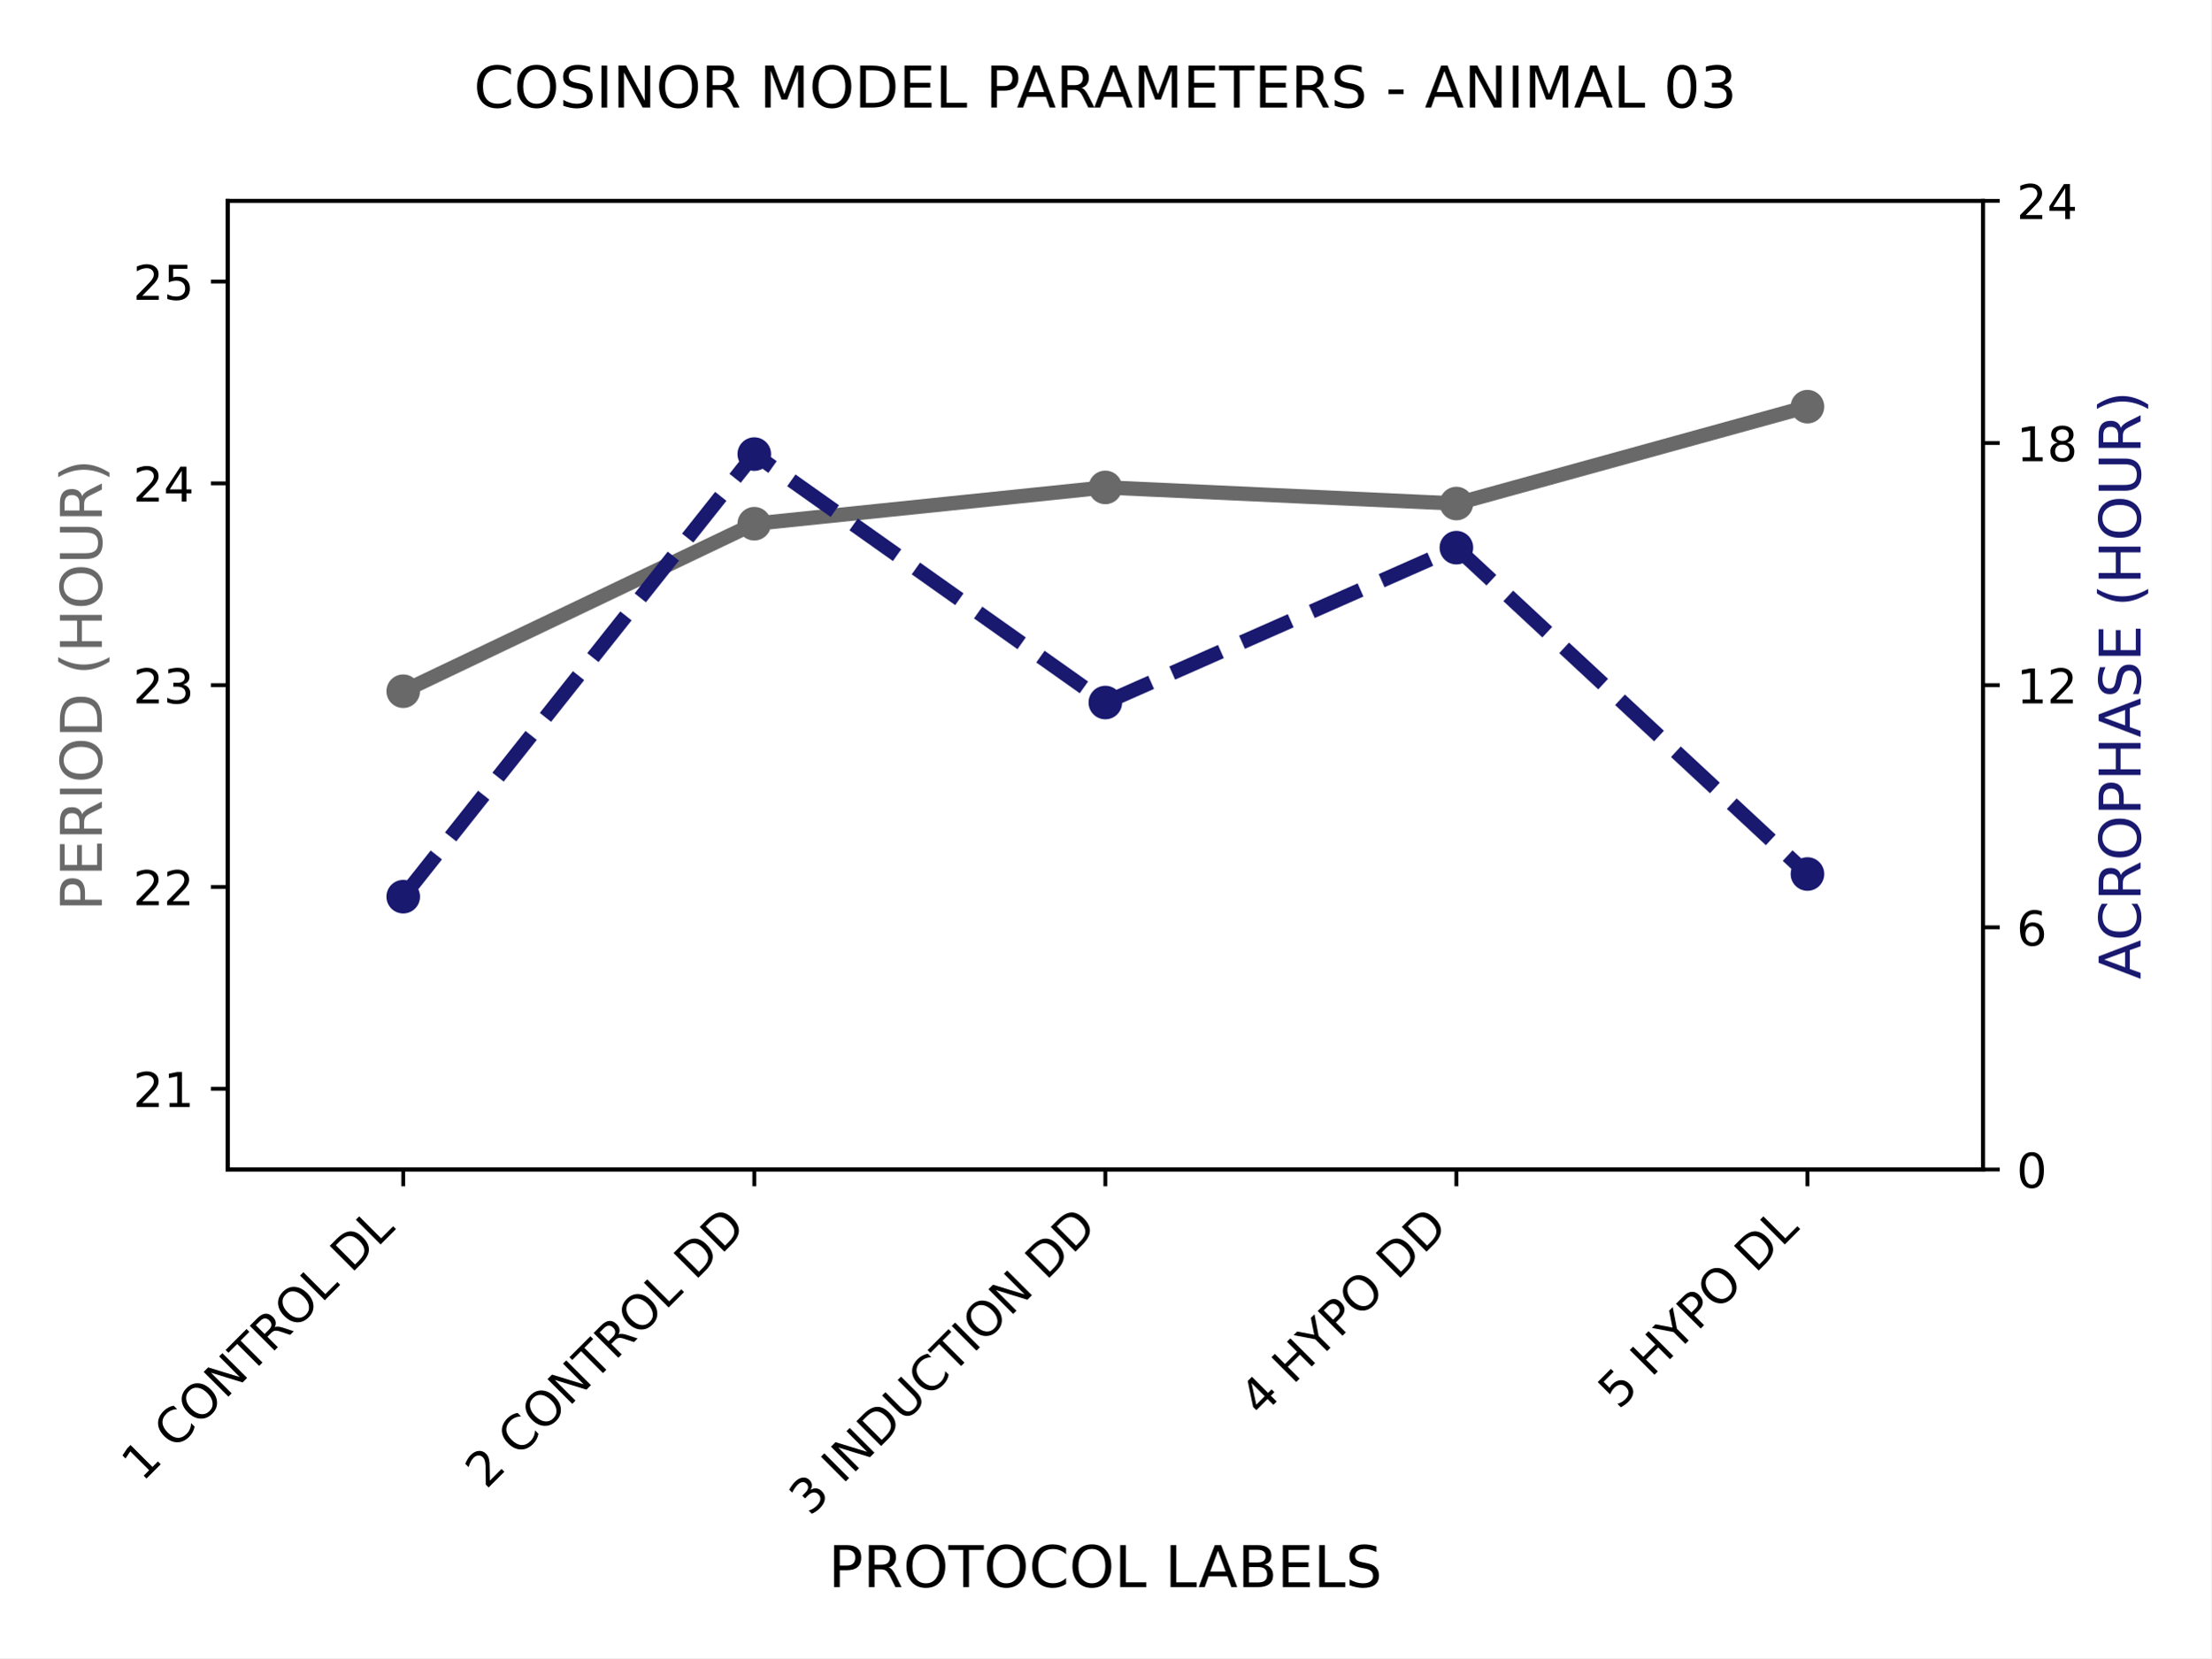
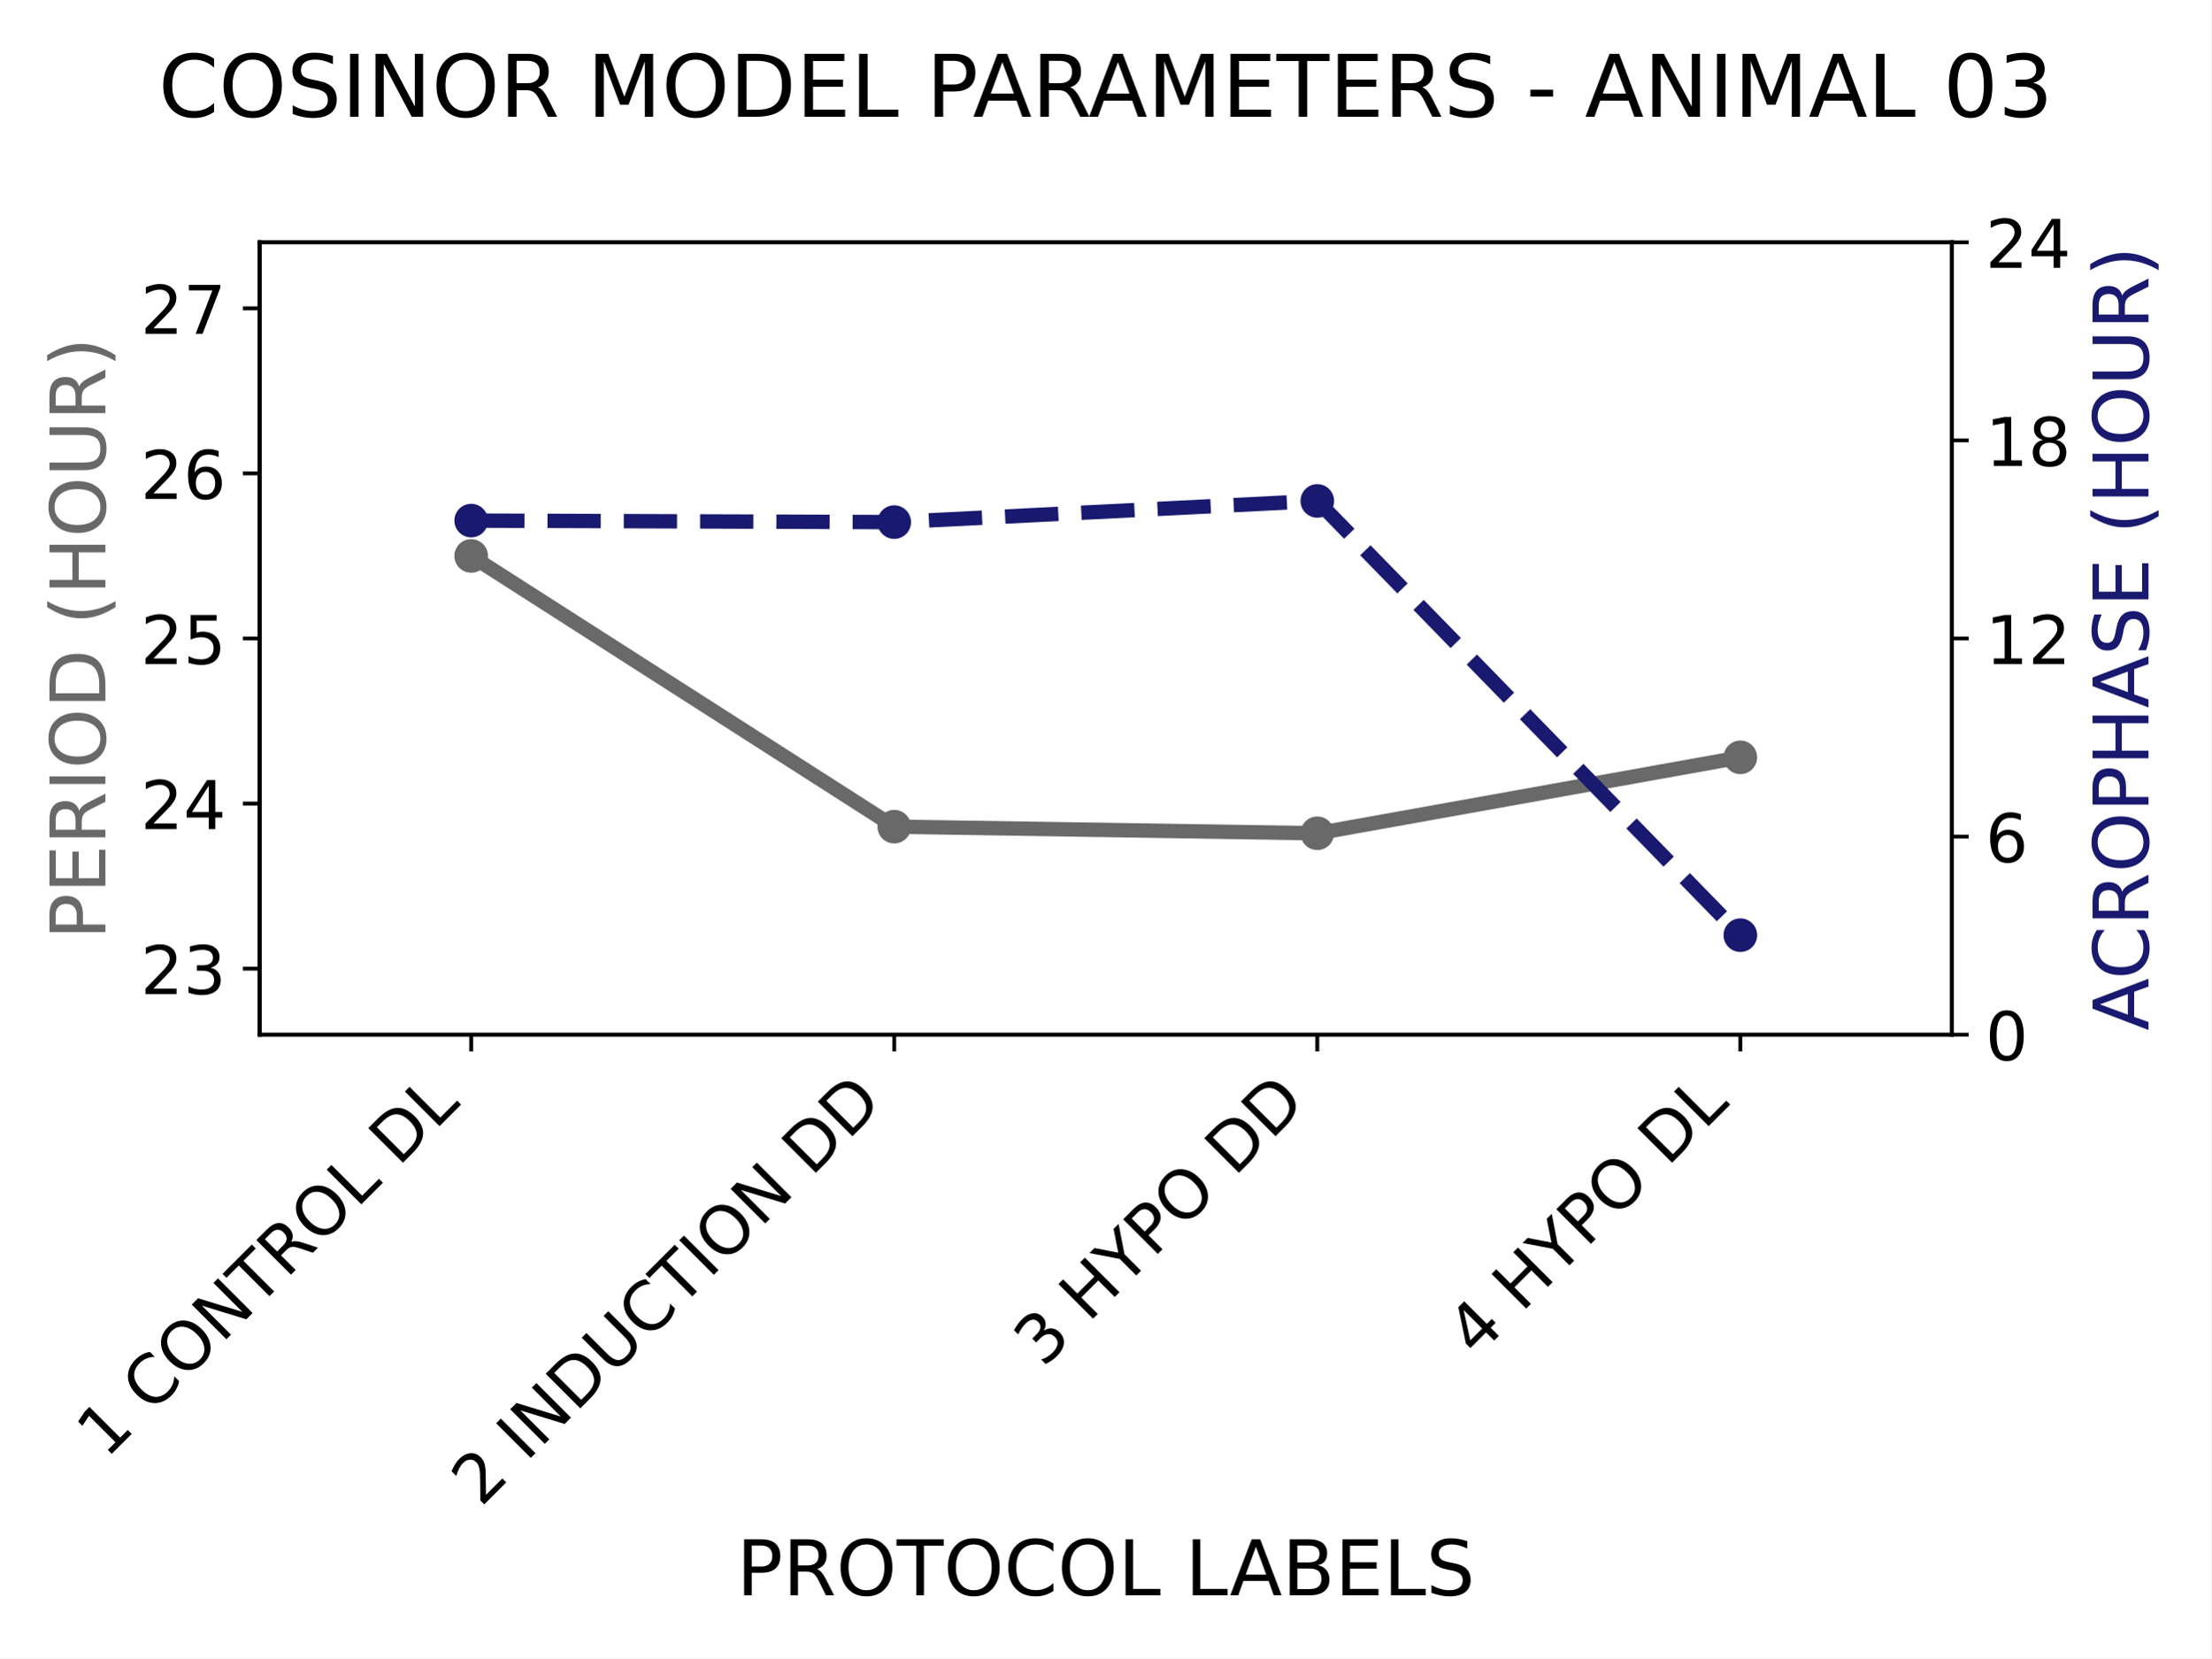
<svg xmlns="http://www.w3.org/2000/svg" xmlns:xlink="http://www.w3.org/1999/xlink" width="460.8pt" height="345.6pt" viewBox="0 0 460.8 345.6" version="1.1">
  <defs>
    <style type="text/css">*{stroke-linejoin: round; stroke-linecap: butt}</style>
  </defs>
  <g id="figure_1">
    <g id="patch_1">
      <path d="M 0 345.6  L 460.8 345.6  L 460.8 0  L 0 0  z " style="fill: #ffffff" />
    </g>
    <g id="axes_1">
      <g id="patch_2">
-         <path d="M 47.45 243.764  L 413.26 243.764  L 413.26 41.856  L 47.45 41.856  z " style="fill: #ffffff" />
+         <path d="M 54.11 215.659  L 406.78 215.659  L 406.78 50.496  L 54.11 50.496  z " style="fill: #ffffff" />
      </g>
      <g id="matplotlib.axis_1">
        <g id="xtick_1">
          <g id="line2d_1">
            <defs>
-               <path id="mb11e8aa1fe" d="M 0 0  L 0 3.5  " style="stroke: #000000; stroke-width: 0.8" />
+               <path id="m326e590014" d="M 0 0  L 0 3.5  " style="stroke: #000000; stroke-width: 0.8" />
            </defs>
            <g>
-               <use xlink:href="#mb11e8aa1fe" x="84.031" y="243.764" style="stroke: #000000; stroke-width: 0.8" />
+               <use xlink:href="#m326e590014" x="98.194" y="215.659" style="stroke: #000000; stroke-width: 0.8" />
            </g>
          </g>
          <g id="text_1">
-             <g transform="translate(29.65007 309.0471) rotate(-45) scale(0.1 -0.1)">
+             <g transform="translate(22.06045 304.2554) rotate(-45) scale(0.14 -0.14)">
              <defs>
                <path id="DejaVuSans-31" d="M 794 531  L 1825 531  L 1825 4091  L 703 3866  L 703 4441  L 1819 4666  L 2450 4666  L 2450 531  L 3481 531  L 3481 0  L 794 0  L 794 531  z " transform="scale(0.015625)" />
                <path id="DejaVuSans-20" transform="scale(0.015625)" />
                <path id="DejaVuSans-43" d="M 4122 4306  L 4122 3641  Q 3803 3938 3442 4084  Q 3081 4231 2675 4231  Q 1875 4231 1450 3742  Q 1025 3253 1025 2328  Q 1025 1406 1450 917  Q 1875 428 2675 428  Q 3081 428 3442 575  Q 3803 722 4122 1019  L 4122 359  Q 3791 134 3420 21  Q 3050 -91 2638 -91  Q 1578 -91 968 557  Q 359 1206 359 2328  Q 359 3453 968 4101  Q 1578 4750 2638 4750  Q 3056 4750 3426 4639  Q 3797 4528 4122 4306  z " transform="scale(0.015625)" />
                <path id="DejaVuSans-4f" d="M 2522 4238  Q 1834 4238 1429 3725  Q 1025 3213 1025 2328  Q 1025 1447 1429 934  Q 1834 422 2522 422  Q 3209 422 3611 934  Q 4013 1447 4013 2328  Q 4013 3213 3611 3725  Q 3209 4238 2522 4238  z M 2522 4750  Q 3503 4750 4090 4092  Q 4678 3434 4678 2328  Q 4678 1225 4090 567  Q 3503 -91 2522 -91  Q 1538 -91 948 565  Q 359 1222 359 2328  Q 359 3434 948 4092  Q 1538 4750 2522 4750  z " transform="scale(0.015625)" />
                <path id="DejaVuSans-4e" d="M 628 4666  L 1478 4666  L 3547 763  L 3547 4666  L 4159 4666  L 4159 0  L 3309 0  L 1241 3903  L 1241 0  L 628 0  L 628 4666  z " transform="scale(0.015625)" />
                <path id="DejaVuSans-54" d="M -19 4666  L 3928 4666  L 3928 4134  L 2272 4134  L 2272 0  L 1638 0  L 1638 4134  L -19 4134  L -19 4666  z " transform="scale(0.015625)" />
                <path id="DejaVuSans-52" d="M 2841 2188  Q 3044 2119 3236 1894  Q 3428 1669 3622 1275  L 4263 0  L 3584 0  L 2988 1197  Q 2756 1666 2539 1819  Q 2322 1972 1947 1972  L 1259 1972  L 1259 0  L 628 0  L 628 4666  L 2053 4666  Q 2853 4666 3247 4331  Q 3641 3997 3641 3322  Q 3641 2881 3436 2590  Q 3231 2300 2841 2188  z M 1259 4147  L 1259 2491  L 2053 2491  Q 2509 2491 2742 2702  Q 2975 2913 2975 3322  Q 2975 3731 2742 3939  Q 2509 4147 2053 4147  L 1259 4147  z " transform="scale(0.015625)" />
                <path id="DejaVuSans-4c" d="M 628 4666  L 1259 4666  L 1259 531  L 3531 531  L 3531 0  L 628 0  L 628 4666  z " transform="scale(0.015625)" />
                <path id="DejaVuSans-44" d="M 1259 4147  L 1259 519  L 2022 519  Q 2988 519 3436 956  Q 3884 1394 3884 2338  Q 3884 3275 3436 3711  Q 2988 4147 2022 4147  L 1259 4147  z M 628 4666  L 1925 4666  Q 3281 4666 3915 4102  Q 4550 3538 4550 2338  Q 4550 1131 3912 565  Q 3275 0 1925 0  L 628 0  L 628 4666  z " transform="scale(0.015625)" />
              </defs>
              <use xlink:href="#DejaVuSans-31" />
              <use xlink:href="#DejaVuSans-20" x="63.623" />
              <use xlink:href="#DejaVuSans-43" x="95.41" />
              <use xlink:href="#DejaVuSans-4f" x="165.234" />
              <use xlink:href="#DejaVuSans-4e" x="243.945" />
              <use xlink:href="#DejaVuSans-54" x="318.75" />
              <use xlink:href="#DejaVuSans-52" x="379.834" />
              <use xlink:href="#DejaVuSans-4f" x="449.316" />
              <use xlink:href="#DejaVuSans-4c" x="528.027" />
              <use xlink:href="#DejaVuSans-20" x="583.74" />
              <use xlink:href="#DejaVuSans-44" x="615.527" />
              <use xlink:href="#DejaVuSans-4c" x="692.529" />
            </g>
          </g>
        </g>
        <g id="xtick_2">
          <g id="line2d_2">
            <g>
-               <use xlink:href="#mb11e8aa1fe" x="157.193" y="243.764" style="stroke: #000000; stroke-width: 0.8" />
+               <use xlink:href="#m326e590014" x="186.361" y="215.659" style="stroke: #000000; stroke-width: 0.8" />
            </g>
          </g>
          <g id="text_2">
-             <g transform="translate(101.3073 310.5519) rotate(-45) scale(0.1 -0.1)">
+             <g transform="translate(100.1939 314.2895) rotate(-45) scale(0.14 -0.14)">
              <defs>
                <path id="DejaVuSans-32" d="M 1228 531  L 3431 531  L 3431 0  L 469 0  L 469 531  Q 828 903 1448 1529  Q 2069 2156 2228 2338  Q 2531 2678 2651 2914  Q 2772 3150 2772 3378  Q 2772 3750 2511 3984  Q 2250 4219 1831 4219  Q 1534 4219 1204 4116  Q 875 4013 500 3803  L 500 4441  Q 881 4594 1212 4672  Q 1544 4750 1819 4750  Q 2544 4750 2975 4387  Q 3406 4025 3406 3419  Q 3406 3131 3298 2873  Q 3191 2616 2906 2266  Q 2828 2175 2409 1742  Q 1991 1309 1228 531  z " transform="scale(0.015625)" />
-               </defs>
-               <use xlink:href="#DejaVuSans-32" />
-               <use xlink:href="#DejaVuSans-20" x="63.623" />
-               <use xlink:href="#DejaVuSans-43" x="95.41" />
-               <use xlink:href="#DejaVuSans-4f" x="165.234" />
-               <use xlink:href="#DejaVuSans-4e" x="243.945" />
-               <use xlink:href="#DejaVuSans-54" x="318.75" />
-               <use xlink:href="#DejaVuSans-52" x="379.834" />
-               <use xlink:href="#DejaVuSans-4f" x="449.316" />
-               <use xlink:href="#DejaVuSans-4c" x="528.027" />
-               <use xlink:href="#DejaVuSans-20" x="583.74" />
-               <use xlink:href="#DejaVuSans-44" x="615.527" />
-               <use xlink:href="#DejaVuSans-44" x="692.529" />
-             </g>
-           </g>
-         </g>
-         <g id="xtick_3">
-           <g id="line2d_3">
-             <g>
-               <use xlink:href="#mb11e8aa1fe" x="230.355" y="243.764" style="stroke: #000000; stroke-width: 0.8" />
-             </g>
-           </g>
-           <g id="text_3">
-             <g transform="translate(168.8069 316.2143) rotate(-45) scale(0.1 -0.1)">
-               <defs>
-                 <path id="DejaVuSans-33" d="M 2597 2516  Q 3050 2419 3304 2112  Q 3559 1806 3559 1356  Q 3559 666 3084 287  Q 2609 -91 1734 -91  Q 1441 -91 1130 -33  Q 819 25 488 141  L 488 750  Q 750 597 1062 519  Q 1375 441 1716 441  Q 2309 441 2620 675  Q 2931 909 2931 1356  Q 2931 1769 2642 2001  Q 2353 2234 1838 2234  L 1294 2234  L 1294 2753  L 1863 2753  Q 2328 2753 2575 2939  Q 2822 3125 2822 3475  Q 2822 3834 2567 4026  Q 2313 4219 1838 4219  Q 1578 4219 1281 4162  Q 984 4106 628 3988  L 628 4550  Q 988 4650 1302 4700  Q 1616 4750 1894 4750  Q 2613 4750 3031 4423  Q 3450 4097 3450 3541  Q 3450 3153 3228 2886  Q 3006 2619 2597 2516  z " transform="scale(0.015625)" />
                <path id="DejaVuSans-49" d="M 628 4666  L 1259 4666  L 1259 0  L 628 0  L 628 4666  z " transform="scale(0.015625)" />
                <path id="DejaVuSans-55" d="M 556 4666  L 1191 4666  L 1191 1831  Q 1191 1081 1462 751  Q 1734 422 2344 422  Q 2950 422 3222 751  Q 3494 1081 3494 1831  L 3494 4666  L 4128 4666  L 4128 1753  Q 4128 841 3676 375  Q 3225 -91 2344 -91  Q 1459 -91 1007 375  Q 556 841 556 1753  L 556 4666  z " transform="scale(0.015625)" />
              </defs>
-               <use xlink:href="#DejaVuSans-33" />
+               <use xlink:href="#DejaVuSans-32" />
              <use xlink:href="#DejaVuSans-20" x="63.623" />
              <use xlink:href="#DejaVuSans-49" x="95.41" />
              <use xlink:href="#DejaVuSans-4e" x="124.902" />
              <use xlink:href="#DejaVuSans-44" x="199.707" />
              <use xlink:href="#DejaVuSans-55" x="276.709" />
              <use xlink:href="#DejaVuSans-43" x="349.902" />
              <use xlink:href="#DejaVuSans-54" x="419.727" />
              <use xlink:href="#DejaVuSans-49" x="480.811" />
              <use xlink:href="#DejaVuSans-4f" x="510.303" />
              <use xlink:href="#DejaVuSans-4e" x="589.014" />
              <use xlink:href="#DejaVuSans-20" x="663.818" />
              <use xlink:href="#DejaVuSans-44" x="695.605" />
              <use xlink:href="#DejaVuSans-44" x="772.607" />
            </g>
          </g>
        </g>
-         <g id="xtick_4">
-           <g id="line2d_4">
-             <g>
-               <use xlink:href="#mb11e8aa1fe" x="303.517" y="243.764" style="stroke: #000000; stroke-width: 0.8" />
-             </g>
-           </g>
-           <g id="text_4">
-             <g transform="translate(262.6971 295.4861) rotate(-45) scale(0.1 -0.1)">
-               <defs>
-                 <path id="DejaVuSans-34" d="M 2419 4116  L 825 1625  L 2419 1625  L 2419 4116  z M 2253 4666  L 3047 4666  L 3047 1625  L 3713 1625  L 3713 1100  L 3047 1100  L 3047 0  L 2419 0  L 2419 1100  L 313 1100  L 313 1709  L 2253 4666  z " transform="scale(0.015625)" />
+         <g id="xtick_3">
+           <g id="line2d_3">
+             <g>
+               <use xlink:href="#m326e590014" x="274.529" y="215.659" style="stroke: #000000; stroke-width: 0.8" />
+             </g>
+           </g>
+           <g id="text_3">
+             <g transform="translate(217.3808 285.2701) rotate(-45) scale(0.14 -0.14)">
+               <defs>
+                 <path id="DejaVuSans-33" d="M 2597 2516  Q 3050 2419 3304 2112  Q 3559 1806 3559 1356  Q 3559 666 3084 287  Q 2609 -91 1734 -91  Q 1441 -91 1130 -33  Q 819 25 488 141  L 488 750  Q 750 597 1062 519  Q 1375 441 1716 441  Q 2309 441 2620 675  Q 2931 909 2931 1356  Q 2931 1769 2642 2001  Q 2353 2234 1838 2234  L 1294 2234  L 1294 2753  L 1863 2753  Q 2328 2753 2575 2939  Q 2822 3125 2822 3475  Q 2822 3834 2567 4026  Q 2313 4219 1838 4219  Q 1578 4219 1281 4162  Q 984 4106 628 3988  L 628 4550  Q 988 4650 1302 4700  Q 1616 4750 1894 4750  Q 2613 4750 3031 4423  Q 3450 4097 3450 3541  Q 3450 3153 3228 2886  Q 3006 2619 2597 2516  z " transform="scale(0.015625)" />
                <path id="DejaVuSans-48" d="M 628 4666  L 1259 4666  L 1259 2753  L 3553 2753  L 3553 4666  L 4184 4666  L 4184 0  L 3553 0  L 3553 2222  L 1259 2222  L 1259 0  L 628 0  L 628 4666  z " transform="scale(0.015625)" />
                <path id="DejaVuSans-59" d="M -13 4666  L 666 4666  L 1959 2747  L 3244 4666  L 3922 4666  L 2272 2222  L 2272 0  L 1638 0  L 1638 2222  L -13 4666  z " transform="scale(0.015625)" />
                <path id="DejaVuSans-50" d="M 1259 4147  L 1259 2394  L 2053 2394  Q 2494 2394 2734 2622  Q 2975 2850 2975 3272  Q 2975 3691 2734 3919  Q 2494 4147 2053 4147  L 1259 4147  z M 628 4666  L 2053 4666  Q 2838 4666 3239 4311  Q 3641 3956 3641 3272  Q 3641 2581 3239 2228  Q 2838 1875 2053 1875  L 1259 1875  L 1259 0  L 628 0  L 628 4666  z " transform="scale(0.015625)" />
+               </defs>
+               <use xlink:href="#DejaVuSans-33" />
+               <use xlink:href="#DejaVuSans-20" x="63.623" />
+               <use xlink:href="#DejaVuSans-48" x="95.41" />
+               <use xlink:href="#DejaVuSans-59" x="170.605" />
+               <use xlink:href="#DejaVuSans-50" x="231.689" />
+               <use xlink:href="#DejaVuSans-4f" x="291.992" />
+               <use xlink:href="#DejaVuSans-20" x="370.703" />
+               <use xlink:href="#DejaVuSans-44" x="402.49" />
+               <use xlink:href="#DejaVuSans-44" x="479.492" />
+             </g>
+           </g>
+         </g>
+         <g id="xtick_4">
+           <g id="line2d_4">
+             <g>
+               <use xlink:href="#m326e590014" x="362.696" y="215.659" style="stroke: #000000; stroke-width: 0.8" />
+             </g>
+           </g>
+           <g id="text_4">
+             <g transform="translate(307.6551 283.1633) rotate(-45) scale(0.14 -0.14)">
+               <defs>
+                 <path id="DejaVuSans-34" d="M 2419 4116  L 825 1625  L 2419 1625  L 2419 4116  z M 2253 4666  L 3047 4666  L 3047 1625  L 3713 1625  L 3713 1100  L 3047 1100  L 3047 0  L 2419 0  L 2419 1100  L 313 1100  L 313 1709  L 2253 4666  z " transform="scale(0.015625)" />
              </defs>
              <use xlink:href="#DejaVuSans-34" />
              <use xlink:href="#DejaVuSans-20" x="63.623" />
              <use xlink:href="#DejaVuSans-48" x="95.41" />
              <use xlink:href="#DejaVuSans-59" x="170.605" />
              <use xlink:href="#DejaVuSans-50" x="231.689" />
              <use xlink:href="#DejaVuSans-4f" x="291.992" />
              <use xlink:href="#DejaVuSans-20" x="370.703" />
              <use xlink:href="#DejaVuSans-44" x="402.49" />
-               <use xlink:href="#DejaVuSans-44" x="479.492" />
-             </g>
-           </g>
-         </g>
-         <g id="xtick_5">
-           <g id="line2d_5">
-             <g>
-               <use xlink:href="#mb11e8aa1fe" x="376.679" y="243.764" style="stroke: #000000; stroke-width: 0.8" />
-             </g>
-           </g>
-           <g id="text_5">
-             <g transform="translate(337.3639 293.9813) rotate(-45) scale(0.1 -0.1)">
-               <defs>
-                 <path id="DejaVuSans-35" d="M 691 4666  L 3169 4666  L 3169 4134  L 1269 4134  L 1269 2991  Q 1406 3038 1543 3061  Q 1681 3084 1819 3084  Q 2600 3084 3056 2656  Q 3513 2228 3513 1497  Q 3513 744 3044 326  Q 2575 -91 1722 -91  Q 1428 -91 1123 -41  Q 819 9 494 109  L 494 744  Q 775 591 1075 516  Q 1375 441 1709 441  Q 2250 441 2565 725  Q 2881 1009 2881 1497  Q 2881 1984 2565 2268  Q 2250 2553 1709 2553  Q 1456 2553 1204 2497  Q 953 2441 691 2322  L 691 4666  z " transform="scale(0.015625)" />
-               </defs>
-               <use xlink:href="#DejaVuSans-35" />
-               <use xlink:href="#DejaVuSans-20" x="63.623" />
-               <use xlink:href="#DejaVuSans-48" x="95.41" />
-               <use xlink:href="#DejaVuSans-59" x="170.605" />
-               <use xlink:href="#DejaVuSans-50" x="231.689" />
-               <use xlink:href="#DejaVuSans-4f" x="291.992" />
-               <use xlink:href="#DejaVuSans-20" x="370.703" />
-               <use xlink:href="#DejaVuSans-44" x="402.49" />
              <use xlink:href="#DejaVuSans-4c" x="479.492" />
            </g>
          </g>
        </g>
-         <g id="text_6">
-           <g transform="translate(172.6519 330.803) scale(0.12 -0.12)">
+         <g id="text_5">
+           <g transform="translate(153.5075 332.5058) scale(0.16 -0.16)">
            <defs>
              <path id="DejaVuSans-41" d="M 2188 4044  L 1331 1722  L 3047 1722  L 2188 4044  z M 1831 4666  L 2547 4666  L 4325 0  L 3669 0  L 3244 1197  L 1141 1197  L 716 0  L 50 0  L 1831 4666  z " transform="scale(0.015625)" />
              <path id="DejaVuSans-42" d="M 1259 2228  L 1259 519  L 2272 519  Q 2781 519 3026 730  Q 3272 941 3272 1375  Q 3272 1813 3026 2020  Q 2781 2228 2272 2228  L 1259 2228  z M 1259 4147  L 1259 2741  L 2194 2741  Q 2656 2741 2882 2914  Q 3109 3088 3109 3444  Q 3109 3797 2882 3972  Q 2656 4147 2194 4147  L 1259 4147  z M 628 4666  L 2241 4666  Q 2963 4666 3353 4366  Q 3744 4066 3744 3513  Q 3744 3084 3544 2831  Q 3344 2578 2956 2516  Q 3422 2416 3680 2098  Q 3938 1781 3938 1306  Q 3938 681 3513 340  Q 3088 0 2303 0  L 628 0  L 628 4666  z " transform="scale(0.015625)" />
              <path id="DejaVuSans-45" d="M 628 4666  L 3578 4666  L 3578 4134  L 1259 4134  L 1259 2753  L 3481 2753  L 3481 2222  L 1259 2222  L 1259 531  L 3634 531  L 3634 0  L 628 0  L 628 4666  z " transform="scale(0.015625)" />
              <path id="DejaVuSans-53" d="M 3425 4513  L 3425 3897  Q 3066 4069 2747 4153  Q 2428 4238 2131 4238  Q 1616 4238 1336 4038  Q 1056 3838 1056 3469  Q 1056 3159 1242 3001  Q 1428 2844 1947 2747  L 2328 2669  Q 3034 2534 3370 2195  Q 3706 1856 3706 1288  Q 3706 609 3251 259  Q 2797 -91 1919 -91  Q 1588 -91 1214 -16  Q 841 59 441 206  L 441 856  Q 825 641 1194 531  Q 1563 422 1919 422  Q 2459 422 2753 634  Q 3047 847 3047 1241  Q 3047 1584 2836 1778  Q 2625 1972 2144 2069  L 1759 2144  Q 1053 2284 737 2584  Q 422 2884 422 3419  Q 422 4038 858 4394  Q 1294 4750 2059 4750  Q 2388 4750 2728 4690  Q 3069 4631 3425 4513  z " transform="scale(0.015625)" />
            </defs>
            <use xlink:href="#DejaVuSans-50" />
            <use xlink:href="#DejaVuSans-52" x="60.303" />
            <use xlink:href="#DejaVuSans-4f" x="129.785" />
            <use xlink:href="#DejaVuSans-54" x="208.496" />
            <use xlink:href="#DejaVuSans-4f" x="269.58" />
            <use xlink:href="#DejaVuSans-43" x="348.291" />
            <use xlink:href="#DejaVuSans-4f" x="418.115" />
            <use xlink:href="#DejaVuSans-4c" x="496.826" />
            <use xlink:href="#DejaVuSans-20" x="552.539" />
            <use xlink:href="#DejaVuSans-4c" x="584.326" />
            <use xlink:href="#DejaVuSans-41" x="642.289" />
            <use xlink:href="#DejaVuSans-42" x="710.697" />
            <use xlink:href="#DejaVuSans-45" x="779.301" />
            <use xlink:href="#DejaVuSans-4c" x="842.484" />
            <use xlink:href="#DejaVuSans-53" x="898.197" />
          </g>
        </g>
      </g>
      <g id="matplotlib.axis_2">
        <g id="ytick_1">
+           <g id="line2d_5">
+             <defs>
+               <path id="mc3fdfd6aa1" d="M 0 0  L -3.5 0  " style="stroke: #000000; stroke-width: 0.8" />
+             </defs>
+             <g>
+               <use xlink:href="#mc3fdfd6aa1" x="54.11" y="201.895" style="stroke: #000000; stroke-width: 0.8" />
+             </g>
+           </g>
+           <g id="text_6">
+             <g transform="translate(29.295 207.2142) scale(0.14 -0.14)">
+               <use xlink:href="#DejaVuSans-32" />
+               <use xlink:href="#DejaVuSans-33" x="63.623" />
+             </g>
+           </g>
+         </g>
+         <g id="ytick_2">
          <g id="line2d_6">
-             <defs>
-               <path id="mad881cc316" d="M 0 0  L -3.5 0  " style="stroke: #000000; stroke-width: 0.8" />
-             </defs>
-             <g>
-               <use xlink:href="#mad881cc316" x="47.45" y="226.938" style="stroke: #000000; stroke-width: 0.8" />
+             <g>
+               <use xlink:href="#mc3fdfd6aa1" x="54.11" y="167.486" style="stroke: #000000; stroke-width: 0.8" />
            </g>
          </g>
          <g id="text_7">
-             <g transform="translate(27.725 230.7374) scale(0.1 -0.1)">
-               <use xlink:href="#DejaVuSans-32" />
-               <use xlink:href="#DejaVuSans-31" x="63.623" />
-             </g>
-           </g>
-         </g>
-         <g id="ytick_2">
+             <g transform="translate(29.295 172.8053) scale(0.14 -0.14)">
+               <use xlink:href="#DejaVuSans-32" />
+               <use xlink:href="#DejaVuSans-34" x="63.623" />
+             </g>
+           </g>
+         </g>
+         <g id="ytick_3">
          <g id="line2d_7">
            <g>
-               <use xlink:href="#mad881cc316" x="47.45" y="184.874" style="stroke: #000000; stroke-width: 0.8" />
+               <use xlink:href="#mc3fdfd6aa1" x="54.11" y="133.077" style="stroke: #000000; stroke-width: 0.8" />
            </g>
          </g>
          <g id="text_8">
-             <g transform="translate(27.725 188.6733) scale(0.1 -0.1)">
-               <use xlink:href="#DejaVuSans-32" />
-               <use xlink:href="#DejaVuSans-32" x="63.623" />
-             </g>
-           </g>
-         </g>
-         <g id="ytick_3">
+             <g transform="translate(29.295 138.3963) scale(0.14 -0.14)">
+               <defs>
+                 <path id="DejaVuSans-35" d="M 691 4666  L 3169 4666  L 3169 4134  L 1269 4134  L 1269 2991  Q 1406 3038 1543 3061  Q 1681 3084 1819 3084  Q 2600 3084 3056 2656  Q 3513 2228 3513 1497  Q 3513 744 3044 326  Q 2575 -91 1722 -91  Q 1428 -91 1123 -41  Q 819 9 494 109  L 494 744  Q 775 591 1075 516  Q 1375 441 1709 441  Q 2250 441 2565 725  Q 2881 1009 2881 1497  Q 2881 1984 2565 2268  Q 2250 2553 1709 2553  Q 1456 2553 1204 2497  Q 953 2441 691 2322  L 691 4666  z " transform="scale(0.015625)" />
+               </defs>
+               <use xlink:href="#DejaVuSans-32" />
+               <use xlink:href="#DejaVuSans-35" x="63.623" />
+             </g>
+           </g>
+         </g>
+         <g id="ytick_4">
          <g id="line2d_8">
            <g>
-               <use xlink:href="#mad881cc316" x="47.45" y="142.81" style="stroke: #000000; stroke-width: 0.8" />
+               <use xlink:href="#mc3fdfd6aa1" x="54.11" y="98.668" style="stroke: #000000; stroke-width: 0.8" />
            </g>
          </g>
          <g id="text_9">
-             <g transform="translate(27.725 146.6091) scale(0.1 -0.1)">
-               <use xlink:href="#DejaVuSans-32" />
-               <use xlink:href="#DejaVuSans-33" x="63.623" />
-             </g>
-           </g>
-         </g>
-         <g id="ytick_4">
+             <g transform="translate(29.295 103.9874) scale(0.14 -0.14)">
+               <defs>
+                 <path id="DejaVuSans-36" d="M 2113 2584  Q 1688 2584 1439 2293  Q 1191 2003 1191 1497  Q 1191 994 1439 701  Q 1688 409 2113 409  Q 2538 409 2786 701  Q 3034 994 3034 1497  Q 3034 2003 2786 2293  Q 2538 2584 2113 2584  z M 3366 4563  L 3366 3988  Q 3128 4100 2886 4159  Q 2644 4219 2406 4219  Q 1781 4219 1451 3797  Q 1122 3375 1075 2522  Q 1259 2794 1537 2939  Q 1816 3084 2150 3084  Q 2853 3084 3261 2657  Q 3669 2231 3669 1497  Q 3669 778 3244 343  Q 2819 -91 2113 -91  Q 1303 -91 875 529  Q 447 1150 447 2328  Q 447 3434 972 4092  Q 1497 4750 2381 4750  Q 2619 4750 2861 4703  Q 3103 4656 3366 4563  z " transform="scale(0.015625)" />
+               </defs>
+               <use xlink:href="#DejaVuSans-32" />
+               <use xlink:href="#DejaVuSans-36" x="63.623" />
+             </g>
+           </g>
+         </g>
+         <g id="ytick_5">
          <g id="line2d_9">
            <g>
-               <use xlink:href="#mad881cc316" x="47.45" y="100.746" style="stroke: #000000; stroke-width: 0.8" />
+               <use xlink:href="#mc3fdfd6aa1" x="54.11" y="64.26" style="stroke: #000000; stroke-width: 0.8" />
            </g>
          </g>
          <g id="text_10">
-             <g transform="translate(27.725 104.545) scale(0.1 -0.1)">
-               <use xlink:href="#DejaVuSans-32" />
-               <use xlink:href="#DejaVuSans-34" x="63.623" />
-             </g>
-           </g>
-         </g>
-         <g id="ytick_5">
-           <g id="line2d_10">
-             <g>
-               <use xlink:href="#mad881cc316" x="47.45" y="58.682" style="stroke: #000000; stroke-width: 0.8" />
-             </g>
-           </g>
-           <g id="text_11">
-             <g transform="translate(27.725 62.48087) scale(0.1 -0.1)">
-               <use xlink:href="#DejaVuSans-32" />
-               <use xlink:href="#DejaVuSans-35" x="63.623" />
-             </g>
-           </g>
-         </g>
-         <g id="text_12">
-           <g style="fill: #696969" transform="translate(21.22938 189.8855) rotate(-90) scale(0.12 -0.12)">
+             <g transform="translate(29.295 69.57848) scale(0.14 -0.14)">
+               <defs>
+                 <path id="DejaVuSans-37" d="M 525 4666  L 3525 4666  L 3525 4397  L 1831 0  L 1172 0  L 2766 4134  L 525 4134  L 525 4666  z " transform="scale(0.015625)" />
+               </defs>
+               <use xlink:href="#DejaVuSans-32" />
+               <use xlink:href="#DejaVuSans-37" x="63.623" />
+             </g>
+           </g>
+         </g>
+         <g id="text_11">
+           <g style="fill: #696969" transform="translate(21.9675 195.8449) rotate(-90) scale(0.16 -0.16)">
            <defs>
              <path id="DejaVuSans-28" d="M 1984 4856  Q 1566 4138 1362 3434  Q 1159 2731 1159 2009  Q 1159 1288 1364 580  Q 1569 -128 1984 -844  L 1484 -844  Q 1016 -109 783 600  Q 550 1309 550 2009  Q 550 2706 781 3412  Q 1013 4119 1484 4856  L 1984 4856  z " transform="scale(0.015625)" />
              <path id="DejaVuSans-29" d="M 513 4856  L 1013 4856  Q 1481 4119 1714 3412  Q 1947 2706 1947 2009  Q 1947 1309 1714 600  Q 1481 -109 1013 -844  L 513 -844  Q 928 -128 1133 580  Q 1338 1288 1338 2009  Q 1338 2731 1133 3434  Q 928 4138 513 4856  z " transform="scale(0.015625)" />
            </defs>
            <use xlink:href="#DejaVuSans-50" />
            <use xlink:href="#DejaVuSans-45" x="60.303" />
            <use xlink:href="#DejaVuSans-52" x="123.486" />
            <use xlink:href="#DejaVuSans-49" x="192.969" />
            <use xlink:href="#DejaVuSans-4f" x="222.461" />
            <use xlink:href="#DejaVuSans-44" x="301.172" />
            <use xlink:href="#DejaVuSans-20" x="378.174" />
            <use xlink:href="#DejaVuSans-28" x="409.961" />
            <use xlink:href="#DejaVuSans-48" x="448.975" />
            <use xlink:href="#DejaVuSans-4f" x="524.17" />
            <use xlink:href="#DejaVuSans-55" x="602.881" />
            <use xlink:href="#DejaVuSans-52" x="676.074" />
            <use xlink:href="#DejaVuSans-29" x="745.557" />
          </g>
        </g>
      </g>
-       <g id="line2d_11">
-         <path d="M 84.031 144.072  L 157.193 109.159  L 230.355 101.587  L 303.517 104.952  L 376.679 84.761  " clip-path="url(#pad5345ae71)" style="fill: none; stroke: #696969; stroke-width: 3; stroke-linecap: square" />
+       <g id="line2d_10">
+         <path d="M 98.194 115.873  L 186.361 172.304  L 274.529 173.68  L 362.696 157.852  " clip-path="url(#pc5b57586e3)" style="fill: none; stroke: #696969; stroke-width: 3; stroke-linecap: square" />
        <defs>
-           <path id="m7eaeedf345" d="M 0 3  C 0.796 3 1.559 2.684 2.121 2.121  C 2.684 1.559 3 0.796 3 0  C 3 -0.796 2.684 -1.559 2.121 -2.121  C 1.559 -2.684 0.796 -3 0 -3  C -0.796 -3 -1.559 -2.684 -2.121 -2.121  C -2.684 -1.559 -3 -0.796 -3 0  C -3 0.796 -2.684 1.559 -2.121 2.121  C -1.559 2.684 -0.796 3 0 3  z " style="stroke: #696969" />
+           <path id="m9931fab872" d="M 0 3  C 0.796 3 1.559 2.684 2.121 2.121  C 2.684 1.559 3 0.796 3 0  C 3 -0.796 2.684 -1.559 2.121 -2.121  C 1.559 -2.684 0.796 -3 0 -3  C -0.796 -3 -1.559 -2.684 -2.121 -2.121  C -2.684 -1.559 -3 -0.796 -3 0  C -3 0.796 -2.684 1.559 -2.121 2.121  C -1.559 2.684 -0.796 3 0 3  z " style="stroke: #696969" />
        </defs>
-         <g clip-path="url(#pad5345ae71)">
-           <use xlink:href="#m7eaeedf345" x="84.031" y="144.072" style="fill: #696969; stroke: #696969" />
-           <use xlink:href="#m7eaeedf345" x="157.193" y="109.159" style="fill: #696969; stroke: #696969" />
-           <use xlink:href="#m7eaeedf345" x="230.355" y="101.587" style="fill: #696969; stroke: #696969" />
-           <use xlink:href="#m7eaeedf345" x="303.517" y="104.952" style="fill: #696969; stroke: #696969" />
-           <use xlink:href="#m7eaeedf345" x="376.679" y="84.761" style="fill: #696969; stroke: #696969" />
+         <g clip-path="url(#pc5b57586e3)">
+           <use xlink:href="#m9931fab872" x="98.194" y="115.873" style="fill: #696969; stroke: #696969" />
+           <use xlink:href="#m9931fab872" x="186.361" y="172.304" style="fill: #696969; stroke: #696969" />
+           <use xlink:href="#m9931fab872" x="274.529" y="173.68" style="fill: #696969; stroke: #696969" />
+           <use xlink:href="#m9931fab872" x="362.696" y="157.852" style="fill: #696969; stroke: #696969" />
        </g>
      </g>
      <g id="patch_3">
-         <path d="M 47.45 243.764  L 47.45 41.856  " style="fill: none; stroke: #000000; stroke-width: 0.8; stroke-linejoin: miter; stroke-linecap: square" />
+         <path d="M 54.11 215.659  L 54.11 50.496  " style="fill: none; stroke: #000000; stroke-width: 0.8; stroke-linejoin: miter; stroke-linecap: square" />
      </g>
      <g id="patch_4">
-         <path d="M 413.26 243.764  L 413.26 41.856  " style="fill: none; stroke: #000000; stroke-width: 0.8; stroke-linejoin: miter; stroke-linecap: square" />
+         <path d="M 406.78 215.659  L 406.78 50.496  " style="fill: none; stroke: #000000; stroke-width: 0.8; stroke-linejoin: miter; stroke-linecap: square" />
      </g>
      <g id="patch_5">
-         <path d="M 47.45 243.764  L 413.26 243.764  " style="fill: none; stroke: #000000; stroke-width: 0.8; stroke-linejoin: miter; stroke-linecap: square" />
+         <path d="M 54.11 215.659  L 406.78 215.659  " style="fill: none; stroke: #000000; stroke-width: 0.8; stroke-linejoin: miter; stroke-linecap: square" />
      </g>
      <g id="patch_6">
-         <path d="M 47.45 41.856  L 413.26 41.856  " style="fill: none; stroke: #000000; stroke-width: 0.8; stroke-linejoin: miter; stroke-linecap: square" />
-       </g>
-       <g id="text_13">
-         <g transform="translate(98.73094 22.41862) scale(0.12 -0.12)">
+         <path d="M 54.11 50.496  L 406.78 50.496  " style="fill: none; stroke: #000000; stroke-width: 0.8; stroke-linejoin: miter; stroke-linecap: square" />
+       </g>
+       <g id="text_12">
+         <g transform="translate(33.00891 24.33994) scale(0.18 -0.18)">
          <defs>
            <path id="DejaVuSans-4d" d="M 628 4666  L 1569 4666  L 2759 1491  L 3956 4666  L 4897 4666  L 4897 0  L 4281 0  L 4281 4097  L 3078 897  L 2444 897  L 1241 4097  L 1241 0  L 628 0  L 628 4666  z " transform="scale(0.015625)" />
            <path id="DejaVuSans-2d" d="M 313 2009  L 1997 2009  L 1997 1497  L 313 1497  L 313 2009  z " transform="scale(0.015625)" />
            <path id="DejaVuSans-30" d="M 2034 4250  Q 1547 4250 1301 3770  Q 1056 3291 1056 2328  Q 1056 1369 1301 889  Q 1547 409 2034 409  Q 2525 409 2770 889  Q 3016 1369 3016 2328  Q 3016 3291 2770 3770  Q 2525 4250 2034 4250  z M 2034 4750  Q 2819 4750 3233 4129  Q 3647 3509 3647 2328  Q 3647 1150 3233 529  Q 2819 -91 2034 -91  Q 1250 -91 836 529  Q 422 1150 422 2328  Q 422 3509 836 4129  Q 1250 4750 2034 4750  z " transform="scale(0.015625)" />
          </defs>
          <use xlink:href="#DejaVuSans-43" />
          <use xlink:href="#DejaVuSans-4f" x="69.824" />
          <use xlink:href="#DejaVuSans-53" x="148.535" />
          <use xlink:href="#DejaVuSans-49" x="212.012" />
          <use xlink:href="#DejaVuSans-4e" x="241.504" />
          <use xlink:href="#DejaVuSans-4f" x="316.309" />
          <use xlink:href="#DejaVuSans-52" x="395.02" />
          <use xlink:href="#DejaVuSans-20" x="464.502" />
          <use xlink:href="#DejaVuSans-4d" x="496.289" />
          <use xlink:href="#DejaVuSans-4f" x="582.568" />
          <use xlink:href="#DejaVuSans-44" x="661.279" />
          <use xlink:href="#DejaVuSans-45" x="738.281" />
          <use xlink:href="#DejaVuSans-4c" x="801.465" />
          <use xlink:href="#DejaVuSans-20" x="857.178" />
          <use xlink:href="#DejaVuSans-50" x="888.965" />
          <use xlink:href="#DejaVuSans-41" x="942.893" />
          <use xlink:href="#DejaVuSans-52" x="1011.301" />
          <use xlink:href="#DejaVuSans-41" x="1076.783" />
          <use xlink:href="#DejaVuSans-4d" x="1145.191" />
          <use xlink:href="#DejaVuSans-45" x="1231.471" />
          <use xlink:href="#DejaVuSans-54" x="1294.654" />
          <use xlink:href="#DejaVuSans-45" x="1355.738" />
          <use xlink:href="#DejaVuSans-52" x="1418.922" />
          <use xlink:href="#DejaVuSans-53" x="1488.404" />
          <use xlink:href="#DejaVuSans-20" x="1551.881" />
          <use xlink:href="#DejaVuSans-2d" x="1583.668" />
          <use xlink:href="#DejaVuSans-20" x="1619.752" />
          <use xlink:href="#DejaVuSans-41" x="1651.539" />
          <use xlink:href="#DejaVuSans-4e" x="1719.947" />
          <use xlink:href="#DejaVuSans-49" x="1794.752" />
          <use xlink:href="#DejaVuSans-4d" x="1824.244" />
          <use xlink:href="#DejaVuSans-41" x="1910.523" />
          <use xlink:href="#DejaVuSans-4c" x="1978.932" />
          <use xlink:href="#DejaVuSans-20" x="2034.645" />
          <use xlink:href="#DejaVuSans-30" x="2066.432" />
          <use xlink:href="#DejaVuSans-33" x="2130.055" />
        </g>
-         <g transform="translate(230.355 35.856) scale(0.12 -0.12)" />
+         <g transform="translate(230.445 44.496) scale(0.18 -0.18)" />
      </g>
    </g>
    <g id="axes_2">
      <g id="matplotlib.axis_3">
        <g id="ytick_6">
+           <g id="line2d_11">
+             <defs>
+               <path id="m86808e649b" d="M 0 0  L 3.5 0  " style="stroke: #000000; stroke-width: 0.8" />
+             </defs>
+             <g>
+               <use xlink:href="#m86808e649b" x="406.78" y="215.659" style="stroke: #000000; stroke-width: 0.8" />
+             </g>
+           </g>
+           <g id="text_13">
+             <g transform="translate(413.78 220.9778) scale(0.14 -0.14)">
+               <use xlink:href="#DejaVuSans-30" />
+             </g>
+           </g>
+         </g>
+         <g id="ytick_7">
          <g id="line2d_12">
-             <defs>
-               <path id="m1b437e6e8f" d="M 0 0  L 3.5 0  " style="stroke: #000000; stroke-width: 0.8" />
-             </defs>
-             <g>
-               <use xlink:href="#m1b437e6e8f" x="413.26" y="243.764" style="stroke: #000000; stroke-width: 0.8" />
+             <g>
+               <use xlink:href="#m86808e649b" x="406.78" y="174.368" style="stroke: #000000; stroke-width: 0.8" />
            </g>
          </g>
          <g id="text_14">
-             <g transform="translate(420.26 247.5631) scale(0.1 -0.1)">
-               <use xlink:href="#DejaVuSans-30" />
-             </g>
-           </g>
-         </g>
-         <g id="ytick_7">
+             <g transform="translate(413.78 179.687) scale(0.14 -0.14)">
+               <use xlink:href="#DejaVuSans-36" />
+             </g>
+           </g>
+         </g>
+         <g id="ytick_8">
          <g id="line2d_13">
            <g>
-               <use xlink:href="#m1b437e6e8f" x="413.26" y="193.287" style="stroke: #000000; stroke-width: 0.8" />
+               <use xlink:href="#m86808e649b" x="406.78" y="133.077" style="stroke: #000000; stroke-width: 0.8" />
            </g>
          </g>
          <g id="text_15">
-             <g transform="translate(420.26 197.0861) scale(0.1 -0.1)">
-               <defs>
-                 <path id="DejaVuSans-36" d="M 2113 2584  Q 1688 2584 1439 2293  Q 1191 2003 1191 1497  Q 1191 994 1439 701  Q 1688 409 2113 409  Q 2538 409 2786 701  Q 3034 994 3034 1497  Q 3034 2003 2786 2293  Q 2538 2584 2113 2584  z M 3366 4563  L 3366 3988  Q 3128 4100 2886 4159  Q 2644 4219 2406 4219  Q 1781 4219 1451 3797  Q 1122 3375 1075 2522  Q 1259 2794 1537 2939  Q 1816 3084 2150 3084  Q 2853 3084 3261 2657  Q 3669 2231 3669 1497  Q 3669 778 3244 343  Q 2819 -91 2113 -91  Q 1303 -91 875 529  Q 447 1150 447 2328  Q 447 3434 972 4092  Q 1497 4750 2381 4750  Q 2619 4750 2861 4703  Q 3103 4656 3366 4563  z " transform="scale(0.015625)" />
-               </defs>
-               <use xlink:href="#DejaVuSans-36" />
-             </g>
-           </g>
-         </g>
-         <g id="ytick_8">
-           <g id="line2d_14">
-             <g>
-               <use xlink:href="#m1b437e6e8f" x="413.26" y="142.81" style="stroke: #000000; stroke-width: 0.8" />
-             </g>
-           </g>
-           <g id="text_16">
-             <g transform="translate(420.26 146.6091) scale(0.1 -0.1)">
+             <g transform="translate(413.78 138.3963) scale(0.14 -0.14)">
              <use xlink:href="#DejaVuSans-31" />
              <use xlink:href="#DejaVuSans-32" x="63.623" />
            </g>
          </g>
        </g>
        <g id="ytick_9">
-           <g id="line2d_15">
-             <g>
-               <use xlink:href="#m1b437e6e8f" x="413.26" y="92.333" style="stroke: #000000; stroke-width: 0.8" />
-             </g>
-           </g>
-           <g id="text_17">
-             <g transform="translate(420.26 96.13218) scale(0.1 -0.1)">
+           <g id="line2d_14">
+             <g>
+               <use xlink:href="#m86808e649b" x="406.78" y="91.787" style="stroke: #000000; stroke-width: 0.8" />
+             </g>
+           </g>
+           <g id="text_16">
+             <g transform="translate(413.78 97.10562) scale(0.14 -0.14)">
              <defs>
                <path id="DejaVuSans-38" d="M 2034 2216  Q 1584 2216 1326 1975  Q 1069 1734 1069 1313  Q 1069 891 1326 650  Q 1584 409 2034 409  Q 2484 409 2743 651  Q 3003 894 3003 1313  Q 3003 1734 2745 1975  Q 2488 2216 2034 2216  z M 1403 2484  Q 997 2584 770 2862  Q 544 3141 544 3541  Q 544 4100 942 4425  Q 1341 4750 2034 4750  Q 2731 4750 3128 4425  Q 3525 4100 3525 3541  Q 3525 3141 3298 2862  Q 3072 2584 2669 2484  Q 3125 2378 3379 2068  Q 3634 1759 3634 1313  Q 3634 634 3220 271  Q 2806 -91 2034 -91  Q 1263 -91 848 271  Q 434 634 434 1313  Q 434 1759 690 2068  Q 947 2378 1403 2484  z M 1172 3481  Q 1172 3119 1398 2916  Q 1625 2713 2034 2713  Q 2441 2713 2670 2916  Q 2900 3119 2900 3481  Q 2900 3844 2670 4047  Q 2441 4250 2034 4250  Q 1625 4250 1398 4047  Q 1172 3844 1172 3481  z " transform="scale(0.015625)" />
              </defs>
              <use xlink:href="#DejaVuSans-31" />
              <use xlink:href="#DejaVuSans-38" x="63.623" />
            </g>
          </g>
        </g>
        <g id="ytick_10">
-           <g id="line2d_16">
-             <g>
-               <use xlink:href="#m1b437e6e8f" x="413.26" y="41.856" style="stroke: #000000; stroke-width: 0.8" />
-             </g>
-           </g>
-           <g id="text_18">
-             <g transform="translate(420.26 45.65522) scale(0.1 -0.1)">
+           <g id="line2d_15">
+             <g>
+               <use xlink:href="#m86808e649b" x="406.78" y="50.496" style="stroke: #000000; stroke-width: 0.8" />
+             </g>
+           </g>
+           <g id="text_17">
+             <g transform="translate(413.78 55.81491) scale(0.14 -0.14)">
              <use xlink:href="#DejaVuSans-32" />
              <use xlink:href="#DejaVuSans-34" x="63.623" />
            </g>
          </g>
        </g>
-         <g id="text_19">
-           <g style="fill: #191970" transform="translate(446.1031 204.1102) rotate(-90) scale(0.12 -0.12)">
+         <g id="text_18">
+           <g style="fill: #191970" transform="translate(447.7525 214.8112) rotate(-90) scale(0.16 -0.16)">
            <use xlink:href="#DejaVuSans-41" />
            <use xlink:href="#DejaVuSans-43" x="66.658" />
            <use xlink:href="#DejaVuSans-52" x="136.482" />
            <use xlink:href="#DejaVuSans-4f" x="205.965" />
            <use xlink:href="#DejaVuSans-50" x="284.676" />
            <use xlink:href="#DejaVuSans-48" x="344.979" />
            <use xlink:href="#DejaVuSans-41" x="420.174" />
            <use xlink:href="#DejaVuSans-53" x="488.582" />
            <use xlink:href="#DejaVuSans-45" x="552.059" />
            <use xlink:href="#DejaVuSans-20" x="615.242" />
            <use xlink:href="#DejaVuSans-28" x="647.029" />
            <use xlink:href="#DejaVuSans-48" x="686.043" />
            <use xlink:href="#DejaVuSans-4f" x="761.238" />
            <use xlink:href="#DejaVuSans-55" x="839.949" />
            <use xlink:href="#DejaVuSans-52" x="913.143" />
            <use xlink:href="#DejaVuSans-29" x="982.625" />
          </g>
        </g>
      </g>
-       <g id="line2d_17">
-         <path d="M 84.031 186.894  L 157.193 94.647  L 230.355 146.428  L 303.517 114.147  L 376.679 182.171  " clip-path="url(#pad5345ae71)" style="fill: none; stroke-dasharray: 11.1,4.8; stroke-dashoffset: 0; stroke: #191970; stroke-width: 3" />
+       <g id="line2d_16">
+         <path d="M 98.194 108.506  L 186.361 108.822  L 274.529 104.407  L 362.696 194.919  " clip-path="url(#pc5b57586e3)" style="fill: none; stroke-dasharray: 11.1,4.8; stroke-dashoffset: 0; stroke: #191970; stroke-width: 3" />
        <defs>
-           <path id="m7d88edaf13" d="M 0 3  C 0.796 3 1.559 2.684 2.121 2.121  C 2.684 1.559 3 0.796 3 0  C 3 -0.796 2.684 -1.559 2.121 -2.121  C 1.559 -2.684 0.796 -3 0 -3  C -0.796 -3 -1.559 -2.684 -2.121 -2.121  C -2.684 -1.559 -3 -0.796 -3 0  C -3 0.796 -2.684 1.559 -2.121 2.121  C -1.559 2.684 -0.796 3 0 3  z " style="stroke: #191970" />
+           <path id="m05492d130c" d="M 0 3  C 0.796 3 1.559 2.684 2.121 2.121  C 2.684 1.559 3 0.796 3 0  C 3 -0.796 2.684 -1.559 2.121 -2.121  C 1.559 -2.684 0.796 -3 0 -3  C -0.796 -3 -1.559 -2.684 -2.121 -2.121  C -2.684 -1.559 -3 -0.796 -3 0  C -3 0.796 -2.684 1.559 -2.121 2.121  C -1.559 2.684 -0.796 3 0 3  z " style="stroke: #191970" />
        </defs>
-         <g clip-path="url(#pad5345ae71)">
-           <use xlink:href="#m7d88edaf13" x="84.031" y="186.894" style="fill: #191970; stroke: #191970" />
-           <use xlink:href="#m7d88edaf13" x="157.193" y="94.647" style="fill: #191970; stroke: #191970" />
-           <use xlink:href="#m7d88edaf13" x="230.355" y="146.428" style="fill: #191970; stroke: #191970" />
-           <use xlink:href="#m7d88edaf13" x="303.517" y="114.147" style="fill: #191970; stroke: #191970" />
-           <use xlink:href="#m7d88edaf13" x="376.679" y="182.171" style="fill: #191970; stroke: #191970" />
+         <g clip-path="url(#pc5b57586e3)">
+           <use xlink:href="#m05492d130c" x="98.194" y="108.506" style="fill: #191970; stroke: #191970" />
+           <use xlink:href="#m05492d130c" x="186.361" y="108.822" style="fill: #191970; stroke: #191970" />
+           <use xlink:href="#m05492d130c" x="274.529" y="104.407" style="fill: #191970; stroke: #191970" />
+           <use xlink:href="#m05492d130c" x="362.696" y="194.919" style="fill: #191970; stroke: #191970" />
        </g>
      </g>
      <g id="patch_7">
-         <path d="M 47.45 243.764  L 47.45 41.856  " style="fill: none; stroke: #000000; stroke-width: 0.8; stroke-linejoin: miter; stroke-linecap: square" />
+         <path d="M 54.11 215.659  L 54.11 50.496  " style="fill: none; stroke: #000000; stroke-width: 0.8; stroke-linejoin: miter; stroke-linecap: square" />
      </g>
      <g id="patch_8">
-         <path d="M 413.26 243.764  L 413.26 41.856  " style="fill: none; stroke: #000000; stroke-width: 0.8; stroke-linejoin: miter; stroke-linecap: square" />
+         <path d="M 406.78 215.659  L 406.78 50.496  " style="fill: none; stroke: #000000; stroke-width: 0.8; stroke-linejoin: miter; stroke-linecap: square" />
      </g>
      <g id="patch_9">
-         <path d="M 47.45 243.764  L 413.26 243.764  " style="fill: none; stroke: #000000; stroke-width: 0.8; stroke-linejoin: miter; stroke-linecap: square" />
+         <path d="M 54.11 215.659  L 406.78 215.659  " style="fill: none; stroke: #000000; stroke-width: 0.8; stroke-linejoin: miter; stroke-linecap: square" />
      </g>
      <g id="patch_10">
-         <path d="M 47.45 41.856  L 413.26 41.856  " style="fill: none; stroke: #000000; stroke-width: 0.8; stroke-linejoin: miter; stroke-linecap: square" />
+         <path d="M 54.11 50.496  L 406.78 50.496  " style="fill: none; stroke: #000000; stroke-width: 0.8; stroke-linejoin: miter; stroke-linecap: square" />
      </g>
    </g>
  </g>
  <defs>
-     <clipPath id="pad5345ae71">
-       <rect x="47.45" y="41.856" width="365.81" height="201.908" />
+     <clipPath id="pc5b57586e3">
+       <rect x="54.11" y="50.496" width="352.67" height="165.163" />
    </clipPath>
  </defs>
</svg>
